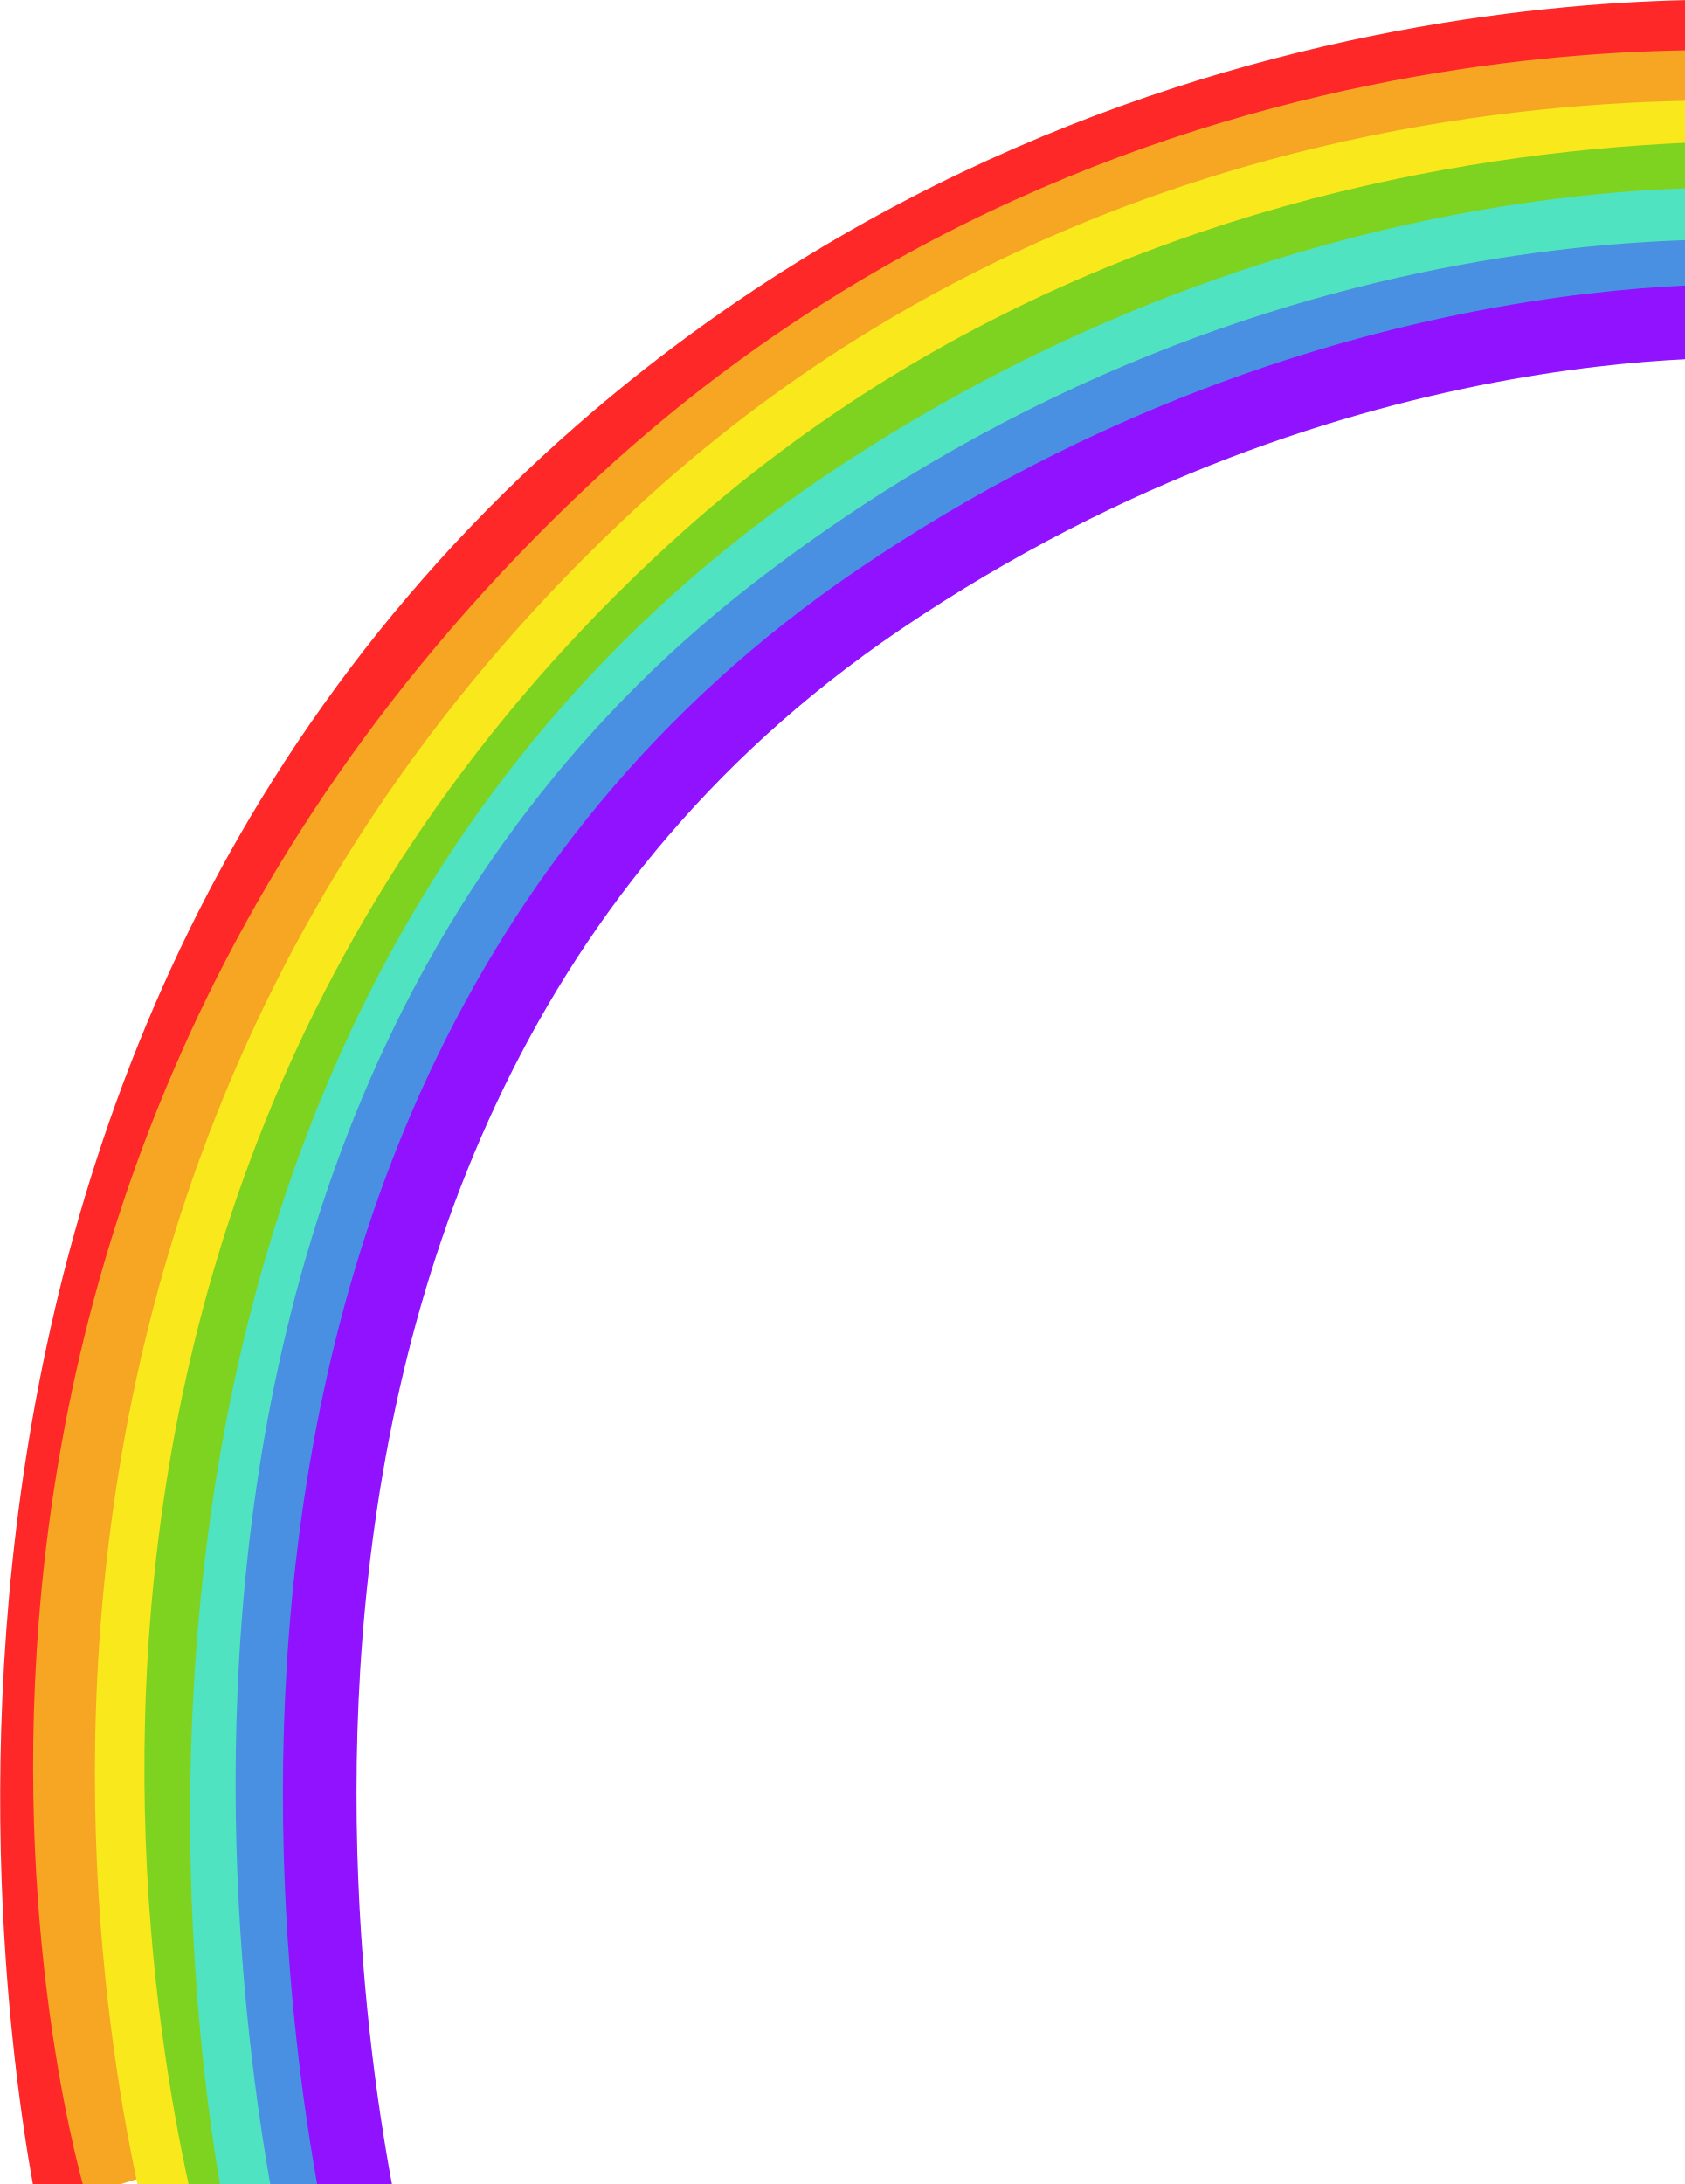
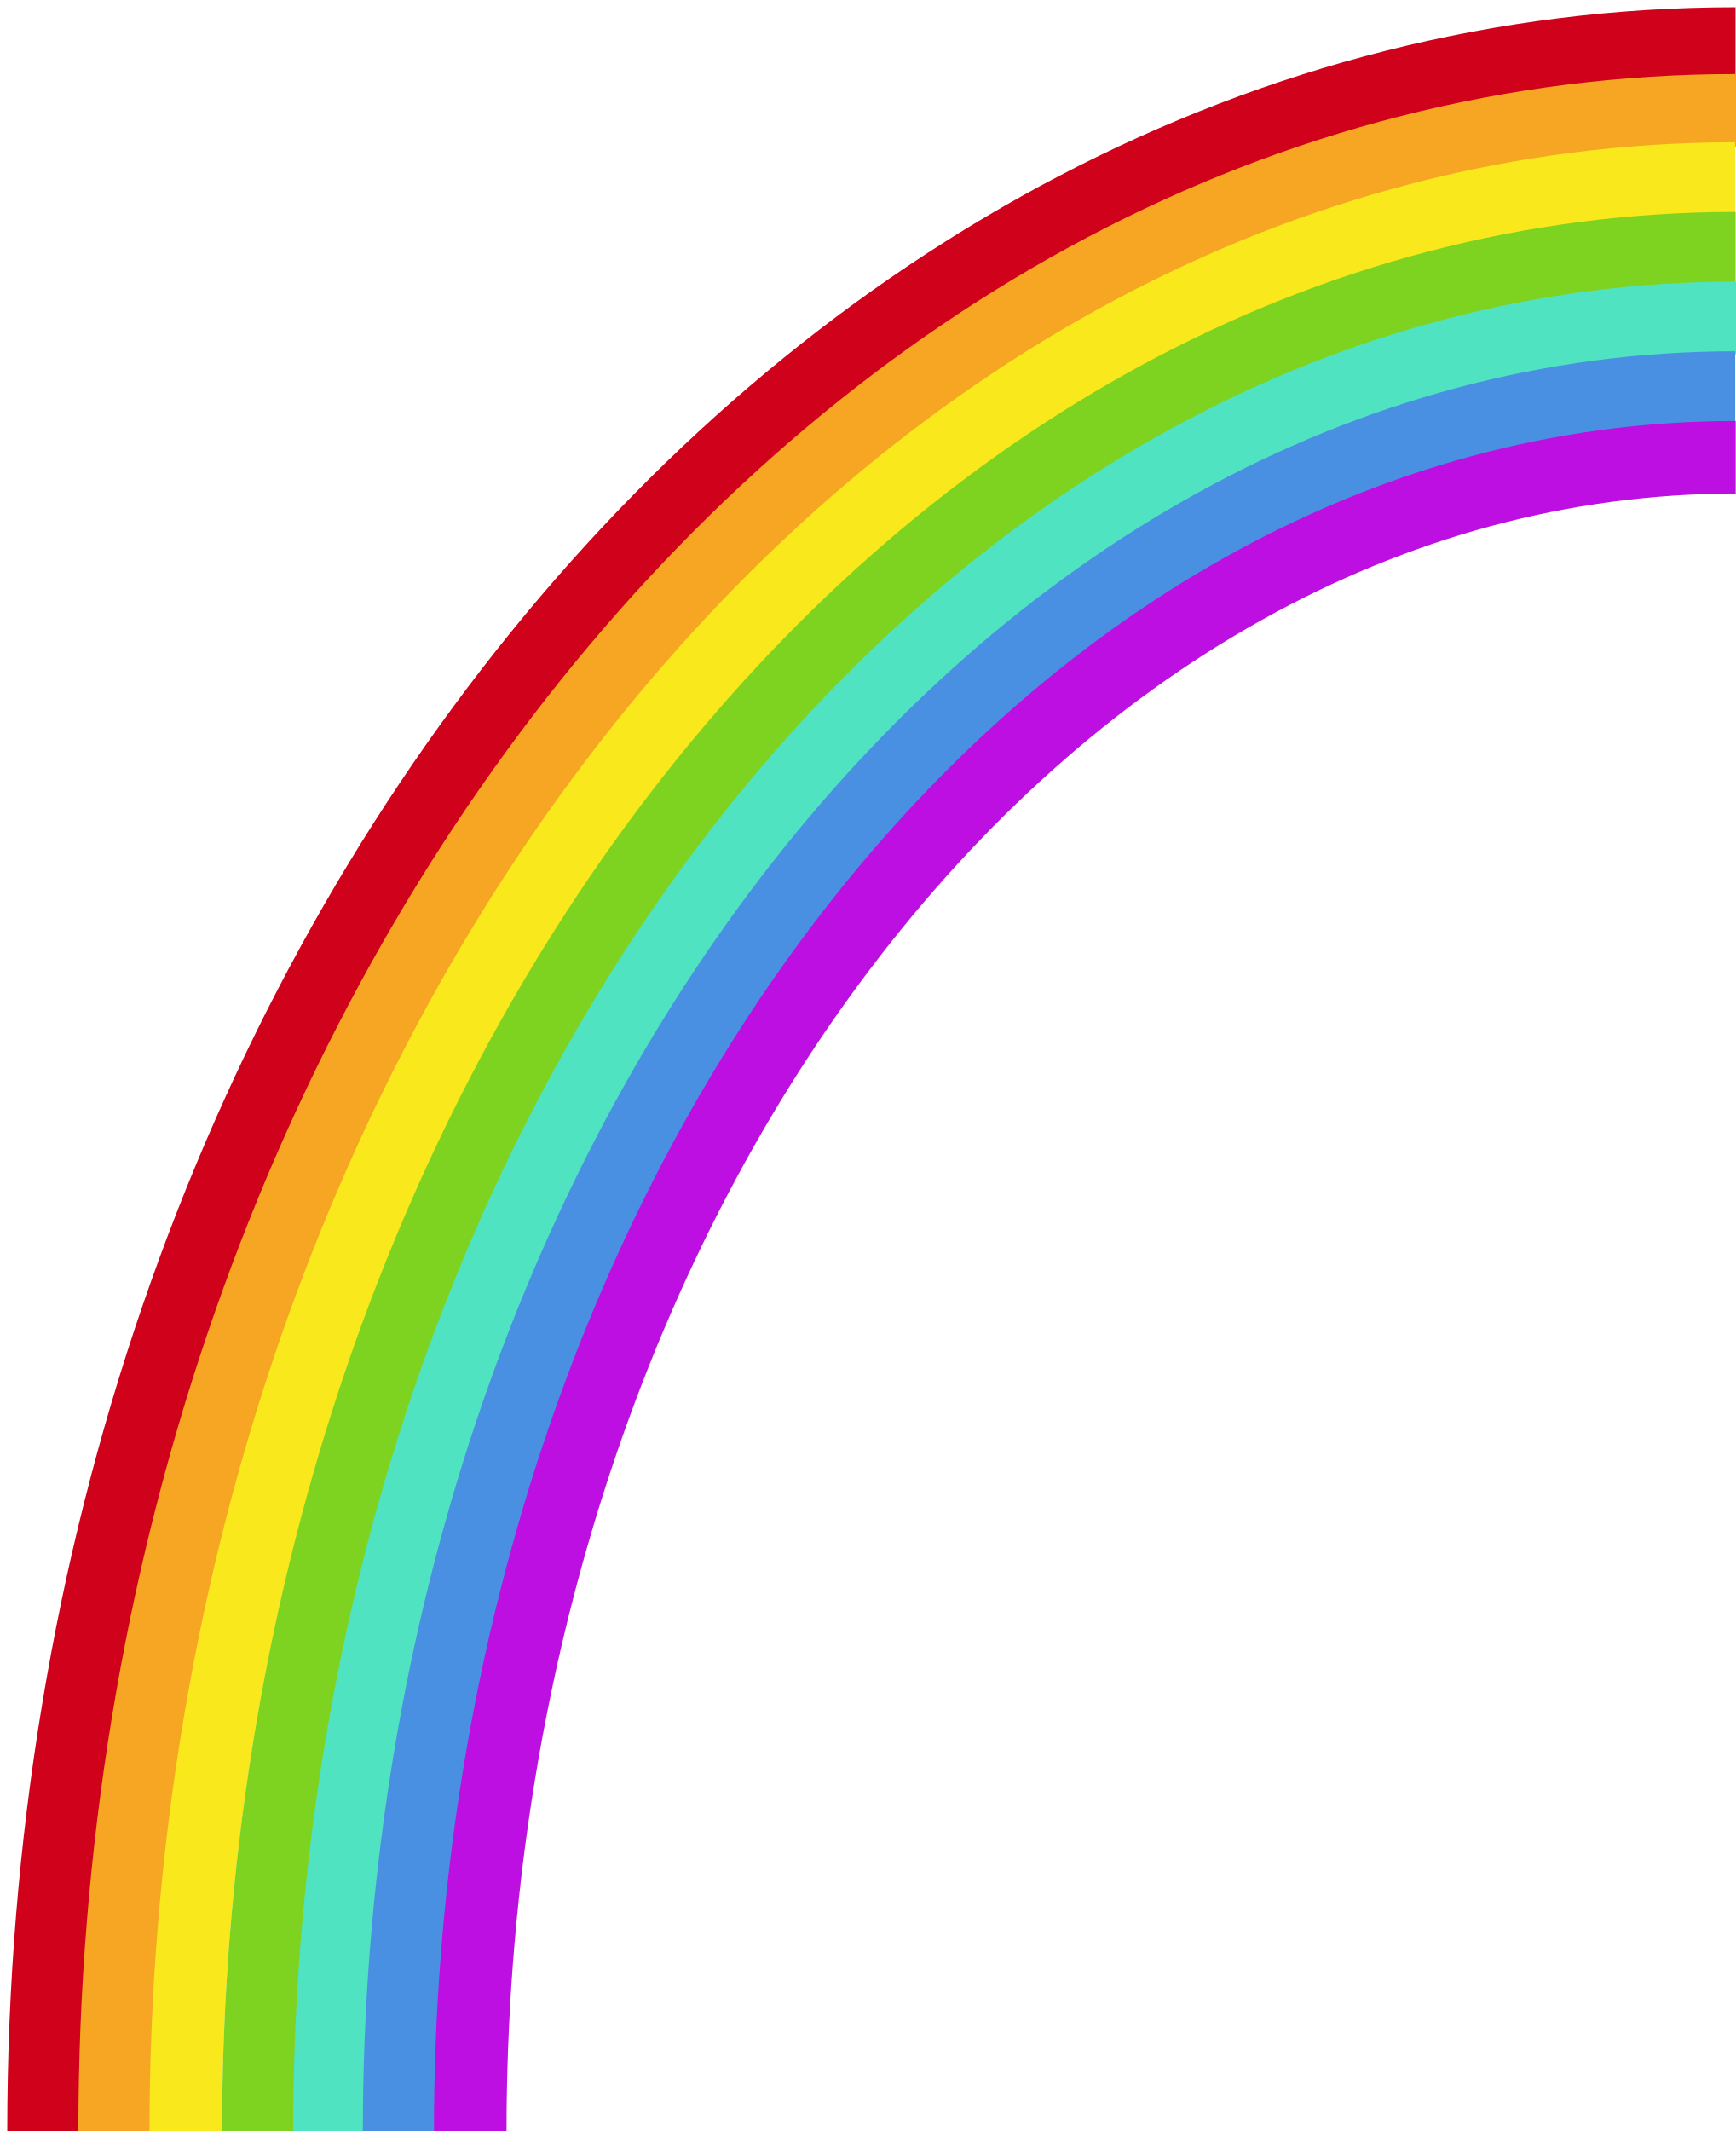
- <svg xmlns="http://www.w3.org/2000/svg" width="1145px" height="1484px" viewBox="0 0 1145 1484" version="1.1">
+ <svg xmlns="http://www.w3.org/2000/svg" width="1196px" height="1468px" viewBox="0 0 1196 1468" version="1.1">
  <defs />
  <g id="Page-2" stroke="none" stroke-width="1" fill="none" fill-rule="evenodd">
-     <g id="A4" transform="translate(-67, -99)" stroke-width="50">
-       <g id="Group" transform="translate(92, 123)">
-         <path d="M1216.585,3.817 C1216.585,3.817 764.495,-48.796 383.794,283.524 C-151.04,750.388 29.414,1492.796 29.414,1492.796" id="Path-12" stroke="#FF2828" />
-         <path d="M1216.671,38.806 C1216.671,38.806 756.87,-19.632 391.147,324.901 C-136.439,821.919 57.195,1460 57.195,1460" id="Path-12-Copy" stroke="#F6A623" />
-         <path d="M1279.032,78.513 C1279.032,78.513 799.084,-6.396 425.69,338.137 C-112.961,835.155 110.378,1523.864 110.378,1523.864" id="Path-12-Copy-2" stroke="#F8E81C" />
-         <path d="M1323.81,106.676 C1323.81,106.676 824.292,19.086 447.507,363.297 C-78.395,843.734 145.466,1523.864 145.466,1523.864" id="Path-12-Copy-3" stroke="#7ED321" />
-         <path d="M1224.361,132.031 C1224.361,132.031 905.887,86.966 561.486,312.158 C-28.618,698.007 156.85,1496.651 156.85,1496.651" id="Path-12-Copy-4" stroke="#50E3C2" />
-         <path d="M1223.775,167.425 C1223.775,167.425 858.91,116.206 502.591,391.879 C2.812,778.542 197.397,1523.984 197.397,1523.984" id="Path-12-Copy-5" stroke="#4990E2" />
-         <path d="M1185.39,195.077 C1185.39,195.077 886.434,170.325 572.248,383.48 C29.786,751.505 227.355,1514.472 227.355,1514.472" id="Path-12-Copy-6" stroke="#9012FE" />
+     <g id="rainbow" stroke-width="50">
+       <g id="Group" transform="translate(30, 30)">
+         <path d="M0,1438 C0,643.815 521.943,0 1165.792,0 L1165.792,0" id="Oval-18" stroke="#D0011B" />
+         <path d="M49,1437.984 C49,669.212 549.159,46 1166.136,46 L1166.136,46" id="Oval-18" stroke="#F6A623" />
+         <path d="M98,1438.009 C98,695.181 575.939,93 1165.507,93 L1165.507,93" id="Oval-18" stroke="#F8E81C" />
+         <path d="M148,1438.076 C148,721.721 603.72,141 1165.878,141 L1165.878,141" id="Oval-18" stroke="#7ED321" />
+         <path d="M197,1438.143 C197,748.26 630.936,189 1166.223,189 L1166.223,189" id="Oval-18" stroke="#50E3C2" />
+         <path d="M245,1438.209 C245,774.8 657.152,237 1165.567,237 L1165.567,237" id="Oval-18" stroke="#4990E2" />
+         <path d="M294,1438.276 C294,801.339 684.368,285 1165.911,285 L1165.911,285" id="Oval-18" stroke="#BD0FE1" />
      </g>
    </g>
  </g>
</svg>
